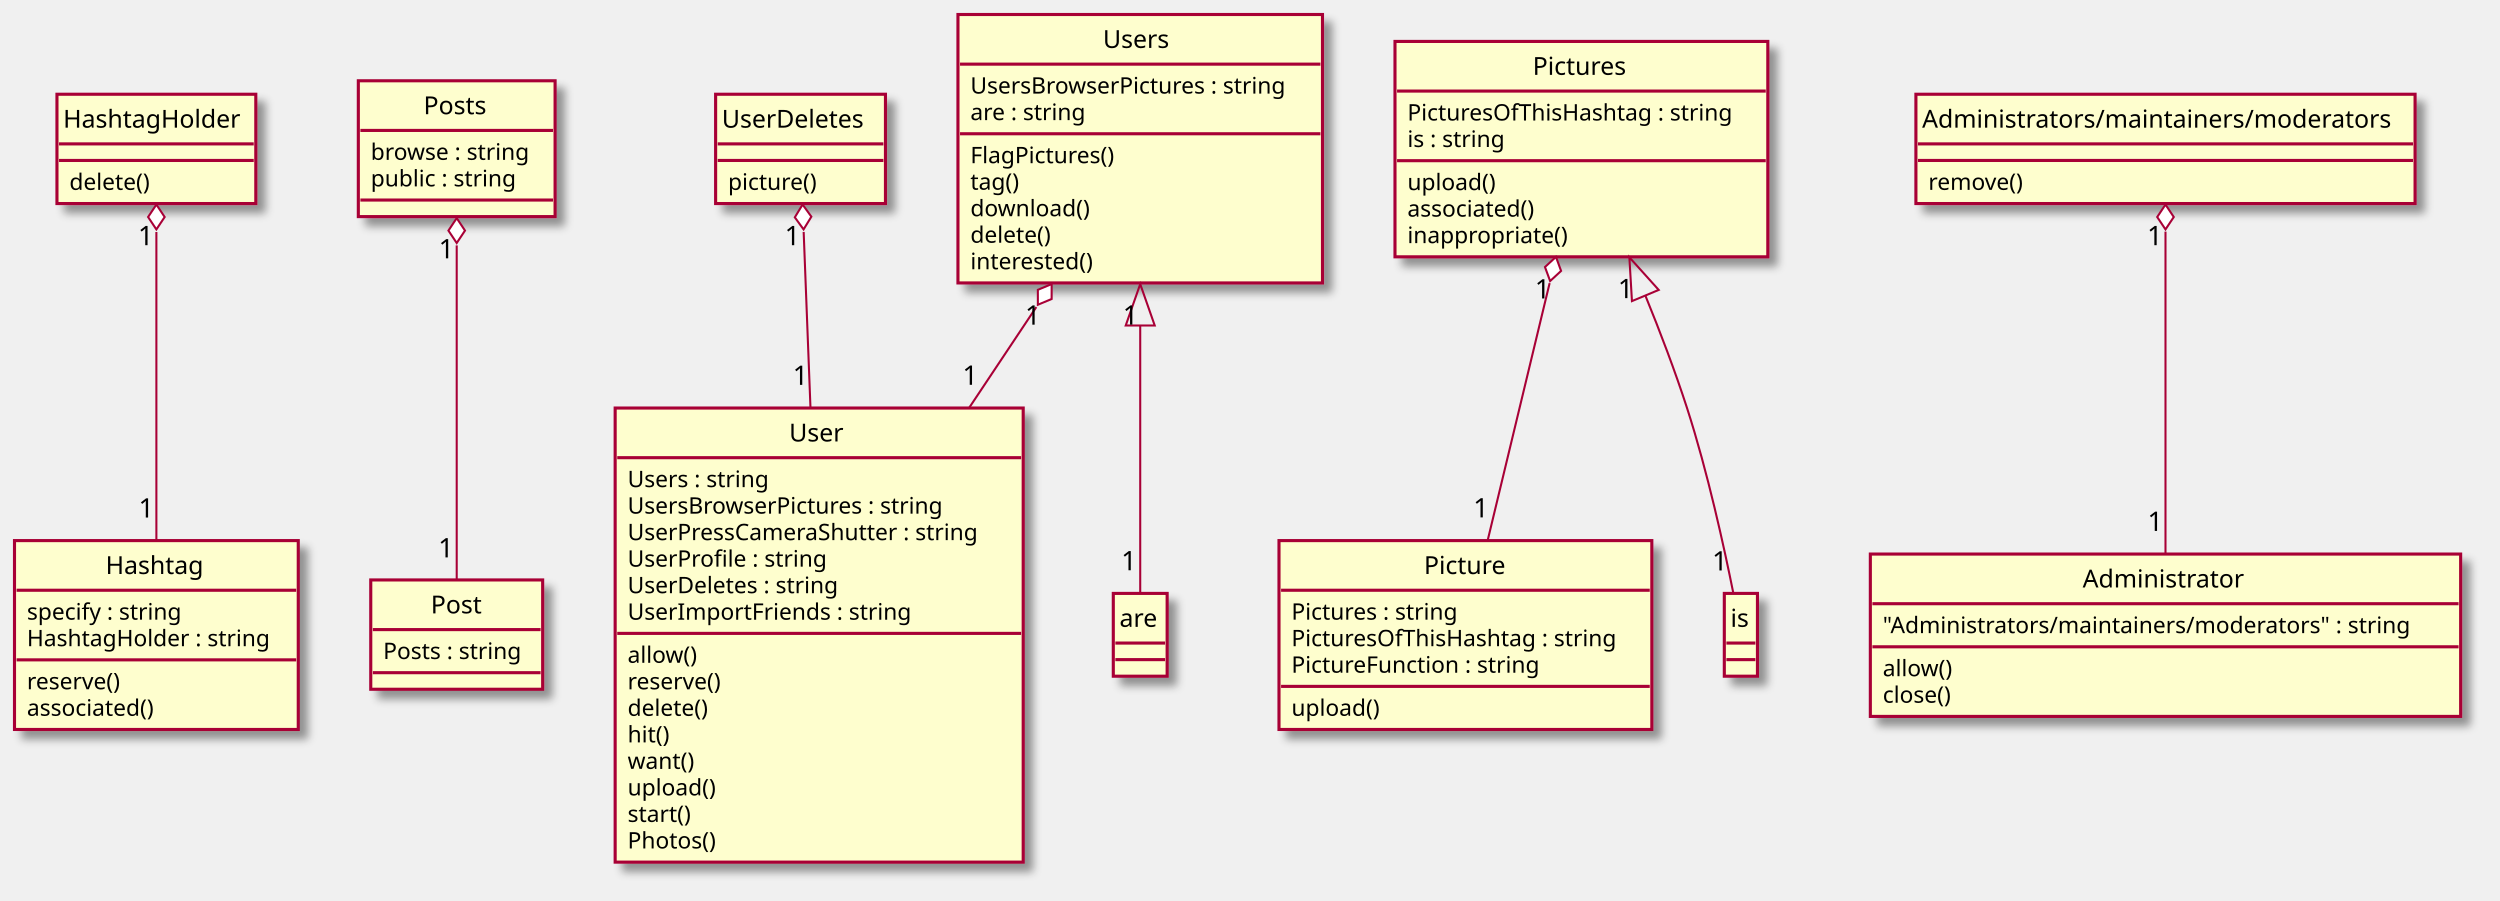
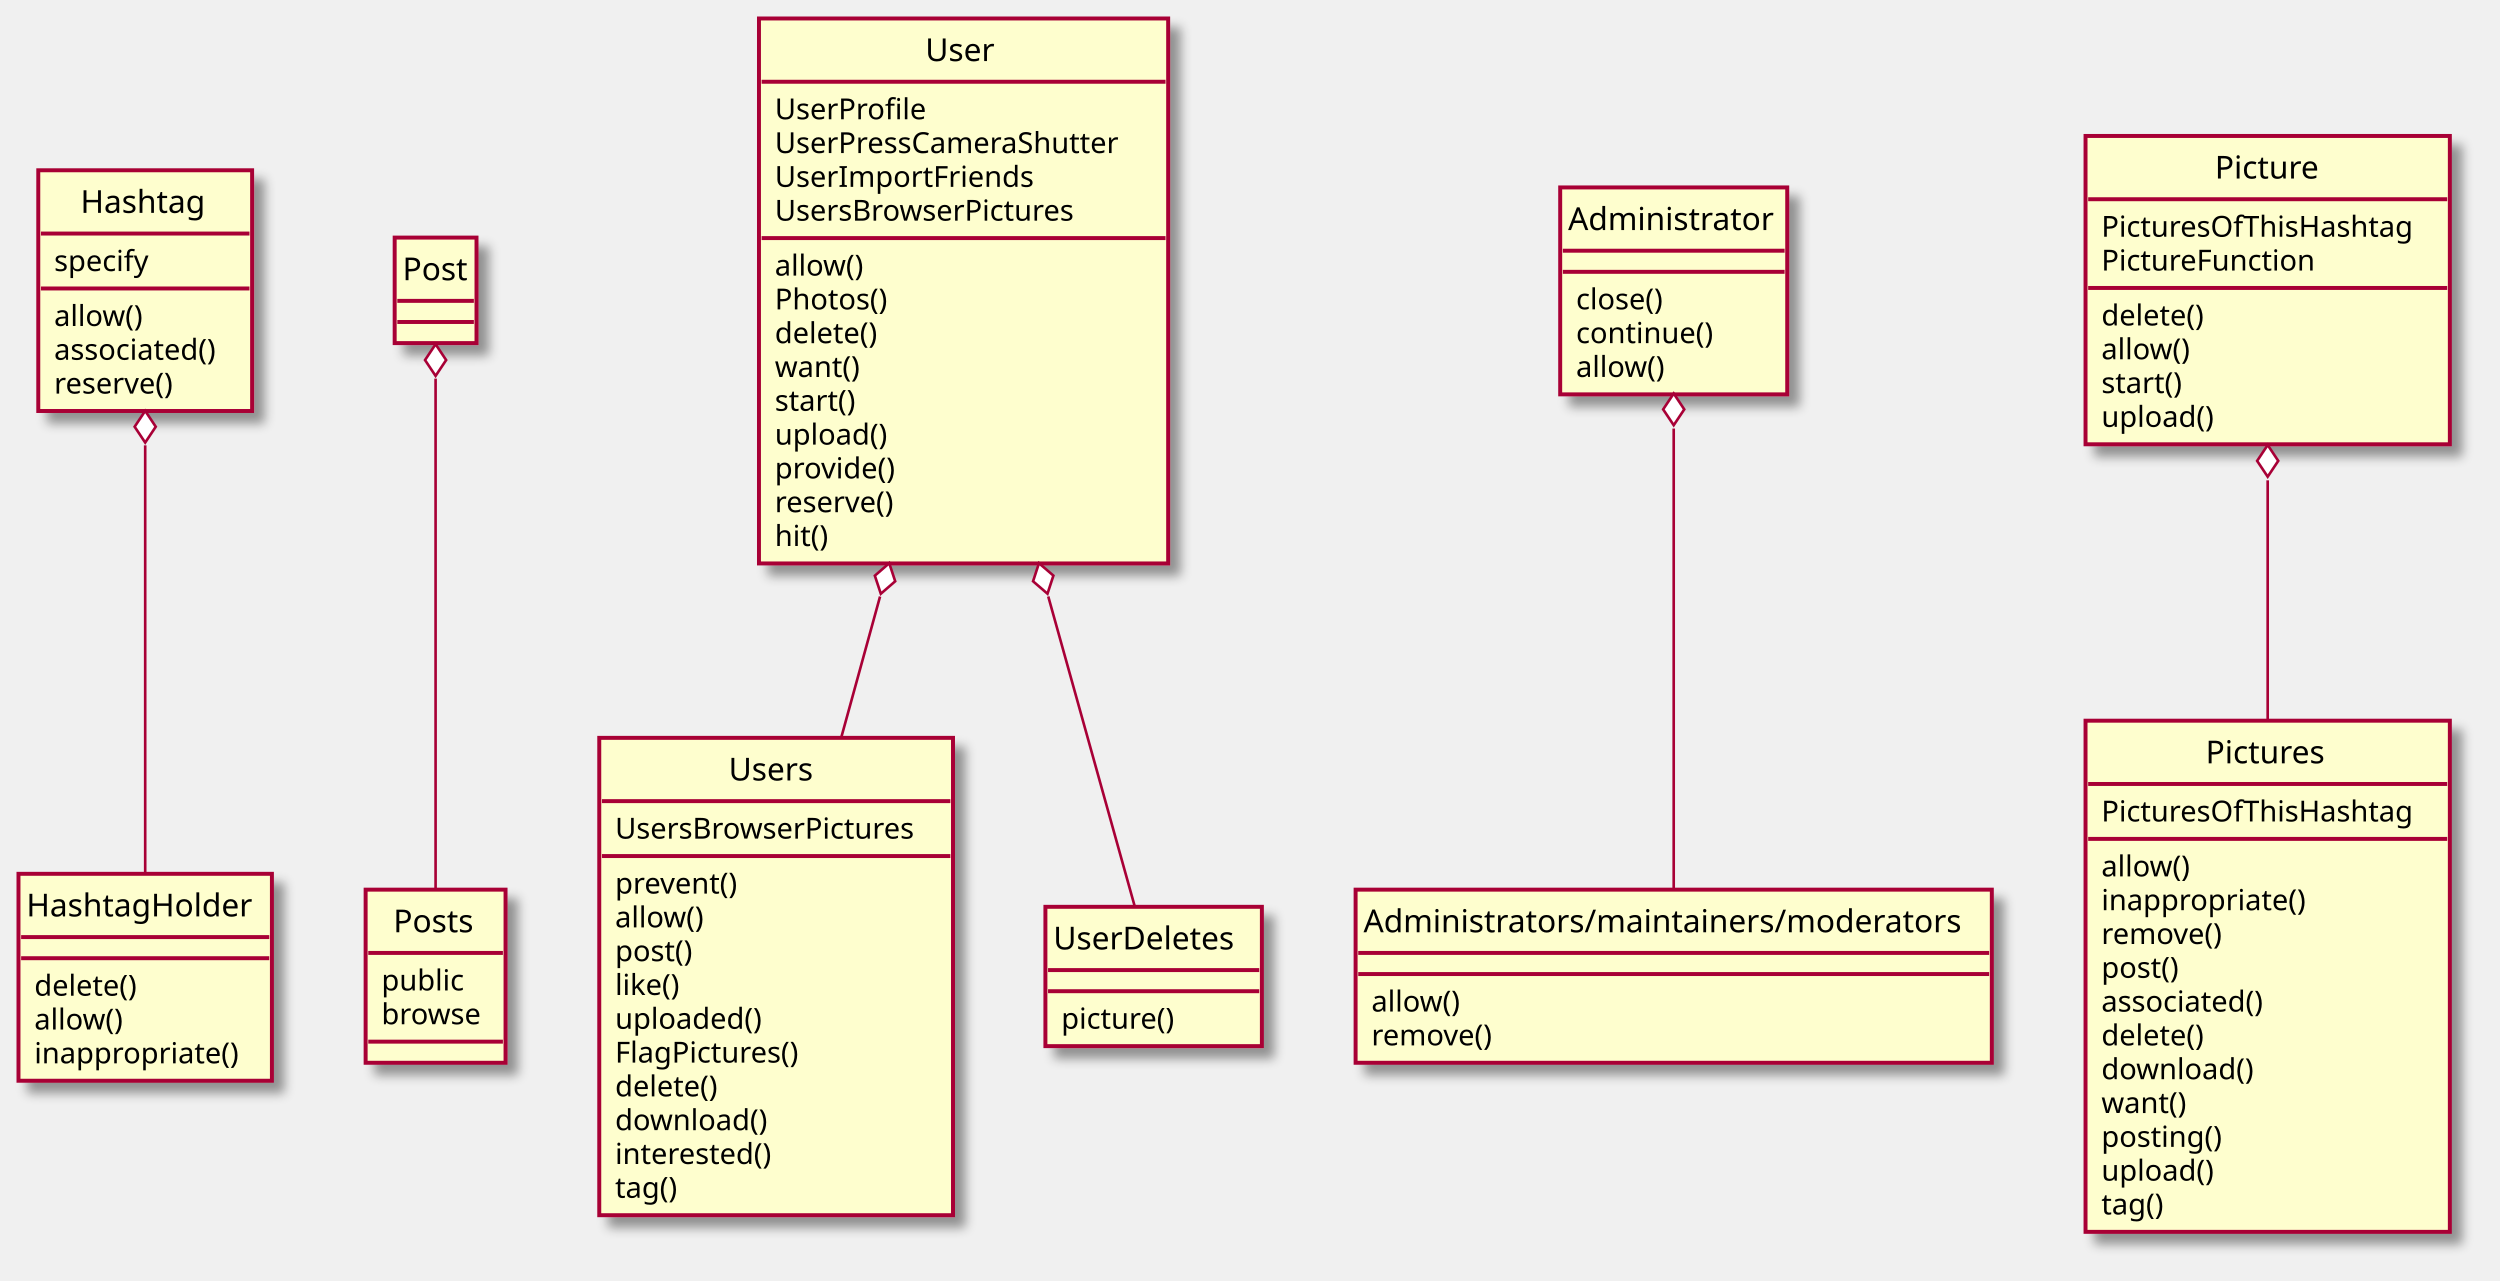
- <svg xmlns="http://www.w3.org/2000/svg" contentScriptType="application/ecmascript" contentStyleType="text/css" height="435px" preserveAspectRatio="none" style="width:1207px;height:435px;" version="1.1" viewBox="0 0 1207 435" width="1207px" zoomAndPan="magnify">
+ <svg xmlns="http://www.w3.org/2000/svg" contentScriptType="application/ecmascript" contentStyleType="text/css" height="485px" preserveAspectRatio="none" style="width:947px;height:485px;" version="1.1" viewBox="0 0 947 485" width="947px" zoomAndPan="magnify">
  <defs>
-     <filter height="300%" id="f3lk5lvii8yen" width="300%" x="-1" y="-1">
+     <filter height="300%" id="f10ofxx2id8lso" width="300%" x="-1" y="-1">
      <feGaussianBlur result="blurOut" stdDeviation="2.0" />
      <feColorMatrix in="blurOut" result="blurOut2" type="matrix" values="0 0 0 0 0 0 0 0 0 0 0 0 0 0 0 0 0 0 .4 0" />
      <feOffset dx="4.0" dy="4.0" in="blurOut2" result="blurOut3" />
      <feBlend in="SourceGraphic" in2="blurOut3" mode="normal" />
    </filter>
  </defs>
  <g>
-     <rect codeLine="2" fill="#FEFECE" filter="url(#f3lk5lvii8yen)" height="91.188" id="Hashtag" style="stroke: #A80036; stroke-width: 1.5;" width="137" x="7" y="261" />
-     <text fill="#000000" font-family="sans-serif" font-size="12" lengthAdjust="spacingAndGlyphs" textLength="49" x="51" y="277.139">Hashtag</text>
-     <line style="stroke: #A80036; stroke-width: 1.5;" x1="8" x2="143" y1="284.969" y2="284.969" />
-     <text fill="#000000" font-family="sans-serif" font-size="11" lengthAdjust="spacingAndGlyphs" textLength="83" x="13" y="299.179">specify : string</text>
-     <text fill="#000000" font-family="sans-serif" font-size="11" lengthAdjust="spacingAndGlyphs" textLength="125" x="13" y="311.984">HashtagHolder : string</text>
-     <line style="stroke: #A80036; stroke-width: 1.5;" x1="8" x2="143" y1="318.578" y2="318.578" />
-     <text fill="#000000" font-family="sans-serif" font-size="11" lengthAdjust="spacingAndGlyphs" textLength="53" x="13" y="332.789">reserve()</text>
-     <text fill="#000000" font-family="sans-serif" font-size="11" lengthAdjust="spacingAndGlyphs" textLength="69" x="13" y="345.593">associated()</text>
-     <rect codeLine="8" fill="#FEFECE" filter="url(#f3lk5lvii8yen)" height="65.578" id="Posts" style="stroke: #A80036; stroke-width: 1.5;" width="95" x="173" y="39" />
-     <text fill="#000000" font-family="sans-serif" font-size="12" lengthAdjust="spacingAndGlyphs" textLength="32" x="204.5" y="55.139">Posts</text>
-     <line style="stroke: #A80036; stroke-width: 1.5;" x1="174" x2="267" y1="62.969" y2="62.969" />
-     <text fill="#000000" font-family="sans-serif" font-size="11" lengthAdjust="spacingAndGlyphs" textLength="83" x="179" y="77.179">browse : string</text>
-     <text fill="#000000" font-family="sans-serif" font-size="11" lengthAdjust="spacingAndGlyphs" textLength="75" x="179" y="89.984">public : string</text>
-     <line style="stroke: #A80036; stroke-width: 1.5;" x1="174" x2="267" y1="96.578" y2="96.578" />
-     <rect codeLine="12" fill="#FEFECE" filter="url(#f3lk5lvii8yen)" height="129.602" id="Users" style="stroke: #A80036; stroke-width: 1.5;" width="176" x="462.5" y="7" />
-     <text fill="#000000" font-family="sans-serif" font-size="12" lengthAdjust="spacingAndGlyphs" textLength="36" x="532.5" y="23.139">Users</text>
-     <line style="stroke: #A80036; stroke-width: 1.5;" x1="463.5" x2="637.5" y1="30.969" y2="30.969" />
-     <text fill="#000000" font-family="sans-serif" font-size="11" lengthAdjust="spacingAndGlyphs" textLength="164" x="468.5" y="45.179">UsersBrowserPictures : string</text>
-     <text fill="#000000" font-family="sans-serif" font-size="11" lengthAdjust="spacingAndGlyphs" textLength="61" x="468.5" y="57.984">are : string</text>
-     <line style="stroke: #A80036; stroke-width: 1.5;" x1="463.5" x2="637.5" y1="64.578" y2="64.578" />
-     <text fill="#000000" font-family="sans-serif" font-size="11" lengthAdjust="spacingAndGlyphs" textLength="75" x="468.5" y="78.789">FlagPictures()</text>
-     <text fill="#000000" font-family="sans-serif" font-size="11" lengthAdjust="spacingAndGlyphs" textLength="26" x="468.5" y="91.593">tag()</text>
-     <text fill="#000000" font-family="sans-serif" font-size="11" lengthAdjust="spacingAndGlyphs" textLength="62" x="468.5" y="104.398">download()</text>
-     <text fill="#000000" font-family="sans-serif" font-size="11" lengthAdjust="spacingAndGlyphs" textLength="46" x="468.5" y="117.203">delete()</text>
-     <text fill="#000000" font-family="sans-serif" font-size="11" lengthAdjust="spacingAndGlyphs" textLength="67" x="468.5" y="130.007">interested()</text>
-     <rect codeLine="21" fill="#FEFECE" filter="url(#f3lk5lvii8yen)" height="52.773" id="Post" style="stroke: #A80036; stroke-width: 1.5;" width="83" x="179" y="280" />
-     <text fill="#000000" font-family="sans-serif" font-size="12" lengthAdjust="spacingAndGlyphs" textLength="25" x="208" y="296.139">Post</text>
-     <line style="stroke: #A80036; stroke-width: 1.5;" x1="180" x2="261" y1="303.969" y2="303.969" />
-     <text fill="#000000" font-family="sans-serif" font-size="11" lengthAdjust="spacingAndGlyphs" textLength="71" x="185" y="318.179">Posts : string</text>
-     <line style="stroke: #A80036; stroke-width: 1.5;" x1="180" x2="261" y1="324.773" y2="324.773" />
-     <rect codeLine="24" fill="#FEFECE" filter="url(#f3lk5lvii8yen)" height="91.188" id="Picture" style="stroke: #A80036; stroke-width: 1.5;" width="180" x="617.5" y="261" />
-     <text fill="#000000" font-family="sans-serif" font-size="12" lengthAdjust="spacingAndGlyphs" textLength="40" x="687.5" y="277.139">Picture</text>
-     <line style="stroke: #A80036; stroke-width: 1.5;" x1="618.5" x2="796.5" y1="284.969" y2="284.969" />
-     <text fill="#000000" font-family="sans-serif" font-size="11" lengthAdjust="spacingAndGlyphs" textLength="86" x="623.5" y="299.179">Pictures : string</text>
-     <text fill="#000000" font-family="sans-serif" font-size="11" lengthAdjust="spacingAndGlyphs" textLength="168" x="623.5" y="311.984">PicturesOfThisHashtag : string</text>
-     <text fill="#000000" font-family="sans-serif" font-size="11" lengthAdjust="spacingAndGlyphs" textLength="127" x="623.5" y="324.789">PictureFunction : string</text>
-     <line style="stroke: #A80036; stroke-width: 1.5;" x1="618.5" x2="796.5" y1="331.383" y2="331.383" />
-     <text fill="#000000" font-family="sans-serif" font-size="11" lengthAdjust="spacingAndGlyphs" textLength="46" x="623.5" y="345.593">upload()</text>
-     <rect codeLine="30" fill="#FEFECE" filter="url(#f3lk5lvii8yen)" height="103.992" id="Pictures" style="stroke: #A80036; stroke-width: 1.5;" width="180" x="673.5" y="20" />
-     <text fill="#000000" font-family="sans-serif" font-size="12" lengthAdjust="spacingAndGlyphs" textLength="47" x="740" y="36.139">Pictures</text>
-     <line style="stroke: #A80036; stroke-width: 1.5;" x1="674.5" x2="852.5" y1="43.969" y2="43.969" />
-     <text fill="#000000" font-family="sans-serif" font-size="11" lengthAdjust="spacingAndGlyphs" textLength="168" x="679.5" y="58.179">PicturesOfThisHashtag : string</text>
-     <text fill="#000000" font-family="sans-serif" font-size="11" lengthAdjust="spacingAndGlyphs" textLength="51" x="679.5" y="70.984">is : string</text>
-     <line style="stroke: #A80036; stroke-width: 1.5;" x1="674.5" x2="852.5" y1="77.578" y2="77.578" />
-     <text fill="#000000" font-family="sans-serif" font-size="11" lengthAdjust="spacingAndGlyphs" textLength="46" x="679.5" y="91.789">upload()</text>
-     <text fill="#000000" font-family="sans-serif" font-size="11" lengthAdjust="spacingAndGlyphs" textLength="69" x="679.5" y="104.593">associated()</text>
-     <text fill="#000000" font-family="sans-serif" font-size="11" lengthAdjust="spacingAndGlyphs" textLength="83" x="679.5" y="117.398">inappropriate()</text>
-     <rect codeLine="37" fill="#FEFECE" filter="url(#f3lk5lvii8yen)" height="219.234" id="User" style="stroke: #A80036; stroke-width: 1.5;" width="197" x="297" y="197" />
-     <text fill="#000000" font-family="sans-serif" font-size="12" lengthAdjust="spacingAndGlyphs" textLength="29" x="381" y="213.139">User</text>
-     <line style="stroke: #A80036; stroke-width: 1.5;" x1="298" x2="493" y1="220.969" y2="220.969" />
-     <text fill="#000000" font-family="sans-serif" font-size="11" lengthAdjust="spacingAndGlyphs" textLength="74" x="303" y="235.179">Users : string</text>
-     <text fill="#000000" font-family="sans-serif" font-size="11" lengthAdjust="spacingAndGlyphs" textLength="164" x="303" y="247.984">UsersBrowserPictures : string</text>
-     <text fill="#000000" font-family="sans-serif" font-size="11" lengthAdjust="spacingAndGlyphs" textLength="185" x="303" y="260.789">UserPressCameraShutter : string</text>
-     <text fill="#000000" font-family="sans-serif" font-size="11" lengthAdjust="spacingAndGlyphs" textLength="103" x="303" y="273.593">UserProfile : string</text>
-     <text fill="#000000" font-family="sans-serif" font-size="11" lengthAdjust="spacingAndGlyphs" textLength="114" x="303" y="286.398">UserDeletes : string</text>
-     <text fill="#000000" font-family="sans-serif" font-size="11" lengthAdjust="spacingAndGlyphs" textLength="145" x="303" y="299.203">UserImportFriends : string</text>
-     <line style="stroke: #A80036; stroke-width: 1.5;" x1="298" x2="493" y1="305.797" y2="305.797" />
-     <text fill="#000000" font-family="sans-serif" font-size="11" lengthAdjust="spacingAndGlyphs" textLength="37" x="303" y="320.007">allow()</text>
-     <text fill="#000000" font-family="sans-serif" font-size="11" lengthAdjust="spacingAndGlyphs" textLength="53" x="303" y="332.812">reserve()</text>
-     <text fill="#000000" font-family="sans-serif" font-size="11" lengthAdjust="spacingAndGlyphs" textLength="46" x="303" y="345.617">delete()</text>
-     <text fill="#000000" font-family="sans-serif" font-size="11" lengthAdjust="spacingAndGlyphs" textLength="22" x="303" y="358.421">hit()</text>
-     <text fill="#000000" font-family="sans-serif" font-size="11" lengthAdjust="spacingAndGlyphs" textLength="35" x="303" y="371.226">want()</text>
-     <text fill="#000000" font-family="sans-serif" font-size="11" lengthAdjust="spacingAndGlyphs" textLength="46" x="303" y="384.031">upload()</text>
-     <text fill="#000000" font-family="sans-serif" font-size="11" lengthAdjust="spacingAndGlyphs" textLength="33" x="303" y="396.835">start()</text>
-     <text fill="#000000" font-family="sans-serif" font-size="11" lengthAdjust="spacingAndGlyphs" textLength="45" x="303" y="409.64">Photos()</text>
-     <rect codeLine="53" fill="#FEFECE" filter="url(#f3lk5lvii8yen)" height="78.383" id="Administrator" style="stroke: #A80036; stroke-width: 1.5;" width="285" x="903" y="267.5" />
-     <text fill="#000000" font-family="sans-serif" font-size="12" lengthAdjust="spacingAndGlyphs" textLength="80" x="1005.5" y="283.639">Administrator</text>
-     <line style="stroke: #A80036; stroke-width: 1.5;" x1="904" x2="1187" y1="291.469" y2="291.469" />
-     <text fill="#000000" font-family="sans-serif" font-size="11" lengthAdjust="spacingAndGlyphs" textLength="273" x="909" y="305.679">"Administrators/maintainers/moderators" : string</text>
-     <line style="stroke: #A80036; stroke-width: 1.5;" x1="904" x2="1187" y1="312.273" y2="312.273" />
-     <text fill="#000000" font-family="sans-serif" font-size="11" lengthAdjust="spacingAndGlyphs" textLength="37" x="909" y="326.484">allow()</text>
-     <text fill="#000000" font-family="sans-serif" font-size="11" lengthAdjust="spacingAndGlyphs" textLength="38" x="909" y="339.289">close()</text>
-     <rect codeLine="58" fill="#FEFECE" filter="url(#f3lk5lvii8yen)" height="52.773" id="HashtagHolder" style="stroke: #A80036; stroke-width: 1.5;" width="96" x="27.5" y="45.5" />
-     <text fill="#000000" font-family="sans-serif" font-size="12" lengthAdjust="spacingAndGlyphs" textLength="90" x="30.5" y="61.639">HashtagHolder</text>
-     <line style="stroke: #A80036; stroke-width: 1.5;" x1="28.5" x2="122.5" y1="69.469" y2="69.469" />
-     <line style="stroke: #A80036; stroke-width: 1.5;" x1="28.5" x2="122.5" y1="77.469" y2="77.469" />
-     <text fill="#000000" font-family="sans-serif" font-size="11" lengthAdjust="spacingAndGlyphs" textLength="46" x="33.5" y="91.679">delete()</text>
-     <rect codeLine="61" fill="#FEFECE" filter="url(#f3lk5lvii8yen)" height="52.773" id="Administrators/maintainers/moderators" style="stroke: #A80036; stroke-width: 1.5;" width="241" x="925" y="45.5" />
-     <text fill="#000000" font-family="sans-serif" font-size="12" lengthAdjust="spacingAndGlyphs" textLength="235" x="928" y="61.639">Administrators/maintainers/moderators</text>
-     <line style="stroke: #A80036; stroke-width: 1.5;" x1="926" x2="1165" y1="69.469" y2="69.469" />
-     <line style="stroke: #A80036; stroke-width: 1.5;" x1="926" x2="1165" y1="77.469" y2="77.469" />
-     <text fill="#000000" font-family="sans-serif" font-size="11" lengthAdjust="spacingAndGlyphs" textLength="53" x="931" y="91.679">remove()</text>
-     <rect codeLine="64" fill="#FEFECE" filter="url(#f3lk5lvii8yen)" height="52.773" id="UserDeletes" style="stroke: #A80036; stroke-width: 1.5;" width="82" x="345.5" y="45.5" />
-     <text fill="#000000" font-family="sans-serif" font-size="12" lengthAdjust="spacingAndGlyphs" textLength="76" x="348.5" y="61.639">UserDeletes</text>
-     <line style="stroke: #A80036; stroke-width: 1.5;" x1="346.5" x2="426.5" y1="69.469" y2="69.469" />
-     <line style="stroke: #A80036; stroke-width: 1.5;" x1="346.5" x2="426.5" y1="77.469" y2="77.469" />
-     <text fill="#000000" font-family="sans-serif" font-size="11" lengthAdjust="spacingAndGlyphs" textLength="47" x="351.5" y="91.679">picture()</text>
-     <rect fill="#FEFECE" filter="url(#f3lk5lvii8yen)" height="39.969" id="is" style="stroke: #A80036; stroke-width: 1.5;" width="16" x="832.5" y="286.5" />
-     <text fill="#000000" font-family="sans-serif" font-size="12" lengthAdjust="spacingAndGlyphs" textLength="10" x="835.5" y="302.639">is</text>
-     <line style="stroke: #A80036; stroke-width: 1.5;" x1="833.5" x2="847.5" y1="310.469" y2="310.469" />
-     <line style="stroke: #A80036; stroke-width: 1.5;" x1="833.5" x2="847.5" y1="318.469" y2="318.469" />
-     <rect fill="#FEFECE" filter="url(#f3lk5lvii8yen)" height="39.969" id="are" style="stroke: #A80036; stroke-width: 1.5;" width="26" x="537.5" y="286.5" />
-     <text fill="#000000" font-family="sans-serif" font-size="12" lengthAdjust="spacingAndGlyphs" textLength="20" x="540.5" y="302.639">are</text>
-     <line style="stroke: #A80036; stroke-width: 1.5;" x1="538.5" x2="562.5" y1="310.469" y2="310.469" />
-     <line style="stroke: #A80036; stroke-width: 1.5;" x1="538.5" x2="562.5" y1="318.469" y2="318.469" />
-     <path codeLine="67" d="M220.5,118.473 C220.5,166.658 220.5,241.036 220.5,279.884 " fill="none" id="Posts&lt;-Post" style="stroke: #A80036; stroke-width: 1.0;" />
-     <polygon fill="#FFFFFF" points="220.5,105.328,216.5,111.328,220.5,117.328,224.5,111.328,220.5,105.328" style="stroke: #A80036; stroke-width: 1.0;" />
-     <text fill="#000000" font-family="sans-serif" font-size="13" lengthAdjust="spacingAndGlyphs" textLength="8" x="211.787" y="124.717">1</text>
-     <text fill="#000000" font-family="sans-serif" font-size="13" lengthAdjust="spacingAndGlyphs" textLength="8" x="211.575" y="269.103">1</text>
-     <path codeLine="68" d="M748.16,136.687 C738.674,176.073 726.731,225.656 718.249,260.872 " fill="none" id="Pictures&lt;-Picture" style="stroke: #A80036; stroke-width: 1.0;" />
-     <polygon fill="#FFFFFF" points="751.211,124.023,745.917,128.919,748.401,135.689,753.695,130.793,751.211,124.023" style="stroke: #A80036; stroke-width: 1.0;" />
-     <text fill="#000000" font-family="sans-serif" font-size="13" lengthAdjust="spacingAndGlyphs" textLength="8" x="741.022" y="144.098">1</text>
-     <text fill="#000000" font-family="sans-serif" font-size="13" lengthAdjust="spacingAndGlyphs" textLength="8" x="711.282" y="249.799">1</text>
-     <path codeLine="69" d="M500.332,148.252 C489.966,163.801 478.852,180.472 467.875,196.937 " fill="none" id="Users&lt;-User" style="stroke: #A80036; stroke-width: 1.0;" />
-     <polygon fill="#FFFFFF" points="507.735,137.147,501.079,139.921,501.079,147.132,507.735,144.358,507.735,137.147" style="stroke: #A80036; stroke-width: 1.0;" />
-     <text fill="#000000" font-family="sans-serif" font-size="13" lengthAdjust="spacingAndGlyphs" textLength="8" x="494.912" y="156.733">1</text>
-     <text fill="#000000" font-family="sans-serif" font-size="13" lengthAdjust="spacingAndGlyphs" textLength="8" x="464.683" y="185.769">1</text>
-     <path codeLine="70" d="M794.455,142.886 C801.58,160.362 808.746,179.203 814.5,197 C824.451,227.779 832.484,264.574 836.866,286.437 " fill="none" id="Pictures&lt;-is" style="stroke: #A80036; stroke-width: 1.0;" />
-     <polygon fill="none" points="787.907,145.371,786.657,124.219,800.825,139.975,787.907,145.371" style="stroke: #A80036; stroke-width: 1.0;" />
-     <text fill="#000000" font-family="sans-serif" font-size="13" lengthAdjust="spacingAndGlyphs" textLength="8" x="781.111" y="143.946">1</text>
-     <text fill="#000000" font-family="sans-serif" font-size="13" lengthAdjust="spacingAndGlyphs" textLength="8" x="826.624" y="275.431">1</text>
-     <path codeLine="71" d="M388.009,111.97 C388.917,135.43 390.122,166.564 391.3,196.989 " fill="none" id="UserDeletes&lt;-User" style="stroke: #A80036; stroke-width: 1.0;" />
-     <polygon fill="#FFFFFF" points="387.498,98.77,383.733,104.92,387.962,110.761,391.727,104.611,387.498,98.77" style="stroke: #A80036; stroke-width: 1.0;" />
-     <text fill="#000000" font-family="sans-serif" font-size="13" lengthAdjust="spacingAndGlyphs" textLength="8" x="378.841" y="118.373">1</text>
-     <text fill="#000000" font-family="sans-serif" font-size="13" lengthAdjust="spacingAndGlyphs" textLength="8" x="382.723" y="185.825">1</text>
-     <path codeLine="72" d="M550.5,157.296 C550.5,204.031 550.5,258.238 550.5,286.358 " fill="none" id="Users&lt;-are" style="stroke: #A80036; stroke-width: 1.0;" />
-     <polygon fill="none" points="543.5,157.147,550.5,137.147,557.5,157.147,543.5,157.147" style="stroke: #A80036; stroke-width: 1.0;" />
-     <text fill="#000000" font-family="sans-serif" font-size="13" lengthAdjust="spacingAndGlyphs" textLength="8" x="542.087" y="156.733">1</text>
-     <text fill="#000000" font-family="sans-serif" font-size="13" lengthAdjust="spacingAndGlyphs" textLength="8" x="541.325" y="275.329">1</text>
-     <path codeLine="73" d="M1045.5,111.807 C1045.5,154.999 1045.5,224.353 1045.5,267.299 " fill="none" id="Administrators/maintainers/moderators&lt;-Administrator" style="stroke: #A80036; stroke-width: 1.0;" />
-     <polygon fill="#FFFFFF" points="1045.5,98.77,1041.5,104.77,1045.5,110.77,1049.5,104.77,1045.5,98.77" style="stroke: #A80036; stroke-width: 1.0;" />
-     <text fill="#000000" font-family="sans-serif" font-size="13" lengthAdjust="spacingAndGlyphs" textLength="8" x="1036.625" y="118.373">1</text>
-     <text fill="#000000" font-family="sans-serif" font-size="13" lengthAdjust="spacingAndGlyphs" textLength="8" x="1036.812" y="256.318">1</text>
-     <path codeLine="74" d="M75.5,112.004 C75.5,153.131 75.5,217.819 75.5,260.932 " fill="none" id="HashtagHolder&lt;-Hashtag" style="stroke: #A80036; stroke-width: 1.0;" />
-     <polygon fill="#FFFFFF" points="75.5,98.77,71.5,104.77,75.5,110.77,79.5,104.77,75.5,98.77" style="stroke: #A80036; stroke-width: 1.0;" />
-     <text fill="#000000" font-family="sans-serif" font-size="13" lengthAdjust="spacingAndGlyphs" textLength="8" x="66.625" y="118.373">1</text>
-     <text fill="#000000" font-family="sans-serif" font-size="13" lengthAdjust="spacingAndGlyphs" textLength="8" x="66.888" y="249.869">1</text>
+     <rect codeLine="2" fill="#FEFECE" filter="url(#f10ofxx2id8lso)" height="91.188" id="Hashtag" style="stroke: #A80036; stroke-width: 1.5;" width="81" x="14.5" y="64.5" />
+     <text fill="#000000" font-family="sans-serif" font-size="12" lengthAdjust="spacingAndGlyphs" textLength="49" x="30.5" y="80.639">Hashtag</text>
+     <line style="stroke: #A80036; stroke-width: 1.5;" x1="15.5" x2="94.5" y1="88.469" y2="88.469" />
+     <text fill="#000000" font-family="sans-serif" font-size="11" lengthAdjust="spacingAndGlyphs" textLength="41" x="20.5" y="102.679">specify</text>
+     <line style="stroke: #A80036; stroke-width: 1.5;" x1="15.5" x2="94.5" y1="109.273" y2="109.273" />
+     <text fill="#000000" font-family="sans-serif" font-size="11" lengthAdjust="spacingAndGlyphs" textLength="37" x="20.5" y="123.484">allow()</text>
+     <text fill="#000000" font-family="sans-serif" font-size="11" lengthAdjust="spacingAndGlyphs" textLength="69" x="20.5" y="136.289">associated()</text>
+     <text fill="#000000" font-family="sans-serif" font-size="11" lengthAdjust="spacingAndGlyphs" textLength="53" x="20.5" y="149.093">reserve()</text>
+     <rect codeLine="8" fill="#FEFECE" filter="url(#f10ofxx2id8lso)" height="65.578" id="Posts" style="stroke: #A80036; stroke-width: 1.5;" width="53" x="138.5" y="337" />
+     <text fill="#000000" font-family="sans-serif" font-size="12" lengthAdjust="spacingAndGlyphs" textLength="32" x="149" y="353.139">Posts</text>
+     <line style="stroke: #A80036; stroke-width: 1.5;" x1="139.5" x2="190.5" y1="360.969" y2="360.969" />
+     <text fill="#000000" font-family="sans-serif" font-size="11" lengthAdjust="spacingAndGlyphs" textLength="33" x="144.5" y="375.179">public</text>
+     <text fill="#000000" font-family="sans-serif" font-size="11" lengthAdjust="spacingAndGlyphs" textLength="41" x="144.5" y="387.984">browse</text>
+     <line style="stroke: #A80036; stroke-width: 1.5;" x1="139.5" x2="190.5" y1="394.578" y2="394.578" />
+     <rect codeLine="12" fill="#FEFECE" filter="url(#f10ofxx2id8lso)" height="180.82" id="Users" style="stroke: #A80036; stroke-width: 1.5;" width="134" x="227" y="279.5" />
+     <text fill="#000000" font-family="sans-serif" font-size="12" lengthAdjust="spacingAndGlyphs" textLength="36" x="276" y="295.639">Users</text>
+     <line style="stroke: #A80036; stroke-width: 1.5;" x1="228" x2="360" y1="303.469" y2="303.469" />
+     <text fill="#000000" font-family="sans-serif" font-size="11" lengthAdjust="spacingAndGlyphs" textLength="122" x="233" y="317.679">UsersBrowserPictures</text>
+     <line style="stroke: #A80036; stroke-width: 1.5;" x1="228" x2="360" y1="324.273" y2="324.273" />
+     <text fill="#000000" font-family="sans-serif" font-size="11" lengthAdjust="spacingAndGlyphs" textLength="53" x="233" y="338.484">prevent()</text>
+     <text fill="#000000" font-family="sans-serif" font-size="11" lengthAdjust="spacingAndGlyphs" textLength="37" x="233" y="351.289">allow()</text>
+     <text fill="#000000" font-family="sans-serif" font-size="11" lengthAdjust="spacingAndGlyphs" textLength="32" x="233" y="364.093">post()</text>
+     <text fill="#000000" font-family="sans-serif" font-size="11" lengthAdjust="spacingAndGlyphs" textLength="28" x="233" y="376.898">like()</text>
+     <text fill="#000000" font-family="sans-serif" font-size="11" lengthAdjust="spacingAndGlyphs" textLength="61" x="233" y="389.703">uploaded()</text>
+     <text fill="#000000" font-family="sans-serif" font-size="11" lengthAdjust="spacingAndGlyphs" textLength="75" x="233" y="402.507">FlagPictures()</text>
+     <text fill="#000000" font-family="sans-serif" font-size="11" lengthAdjust="spacingAndGlyphs" textLength="46" x="233" y="415.312">delete()</text>
+     <text fill="#000000" font-family="sans-serif" font-size="11" lengthAdjust="spacingAndGlyphs" textLength="62" x="233" y="428.117">download()</text>
+     <text fill="#000000" font-family="sans-serif" font-size="11" lengthAdjust="spacingAndGlyphs" textLength="67" x="233" y="440.921">interested()</text>
+     <text fill="#000000" font-family="sans-serif" font-size="11" lengthAdjust="spacingAndGlyphs" textLength="26" x="233" y="453.726">tag()</text>
+     <rect codeLine="25" fill="#FEFECE" filter="url(#f10ofxx2id8lso)" height="78.383" id="Administrator" style="stroke: #A80036; stroke-width: 1.5;" width="86" x="591" y="71" />
+     <text fill="#000000" font-family="sans-serif" font-size="12" lengthAdjust="spacingAndGlyphs" textLength="80" x="594" y="87.139">Administrator</text>
+     <line style="stroke: #A80036; stroke-width: 1.5;" x1="592" x2="676" y1="94.969" y2="94.969" />
+     <line style="stroke: #A80036; stroke-width: 1.5;" x1="592" x2="676" y1="102.969" y2="102.969" />
+     <text fill="#000000" font-family="sans-serif" font-size="11" lengthAdjust="spacingAndGlyphs" textLength="38" x="597" y="117.179">close()</text>
+     <text fill="#000000" font-family="sans-serif" font-size="11" lengthAdjust="spacingAndGlyphs" textLength="57" x="597" y="129.984">continue()</text>
+     <text fill="#000000" font-family="sans-serif" font-size="11" lengthAdjust="spacingAndGlyphs" textLength="37" x="597" y="142.789">allow()</text>
+     <rect codeLine="30" fill="#FEFECE" filter="url(#f10ofxx2id8lso)" height="39.969" id="Post" style="stroke: #A80036; stroke-width: 1.5;" width="31" x="149.5" y="90" />
+     <text fill="#000000" font-family="sans-serif" font-size="12" lengthAdjust="spacingAndGlyphs" textLength="25" x="152.5" y="106.139">Post</text>
+     <line style="stroke: #A80036; stroke-width: 1.5;" x1="150.5" x2="179.5" y1="113.969" y2="113.969" />
+     <line style="stroke: #A80036; stroke-width: 1.5;" x1="150.5" x2="179.5" y1="121.969" y2="121.969" />
+     <rect codeLine="32" fill="#FEFECE" filter="url(#f10ofxx2id8lso)" height="116.797" id="Picture" style="stroke: #A80036; stroke-width: 1.5;" width="138" x="790" y="51.5" />
+     <text fill="#000000" font-family="sans-serif" font-size="12" lengthAdjust="spacingAndGlyphs" textLength="40" x="839" y="67.639">Picture</text>
+     <line style="stroke: #A80036; stroke-width: 1.5;" x1="791" x2="927" y1="75.469" y2="75.469" />
+     <text fill="#000000" font-family="sans-serif" font-size="11" lengthAdjust="spacingAndGlyphs" textLength="126" x="796" y="89.679">PicturesOfThisHashtag</text>
+     <text fill="#000000" font-family="sans-serif" font-size="11" lengthAdjust="spacingAndGlyphs" textLength="85" x="796" y="102.484">PictureFunction</text>
+     <line style="stroke: #A80036; stroke-width: 1.5;" x1="791" x2="927" y1="109.078" y2="109.078" />
+     <text fill="#000000" font-family="sans-serif" font-size="11" lengthAdjust="spacingAndGlyphs" textLength="46" x="796" y="123.289">delete()</text>
+     <text fill="#000000" font-family="sans-serif" font-size="11" lengthAdjust="spacingAndGlyphs" textLength="37" x="796" y="136.093">allow()</text>
+     <text fill="#000000" font-family="sans-serif" font-size="11" lengthAdjust="spacingAndGlyphs" textLength="33" x="796" y="148.898">start()</text>
+     <text fill="#000000" font-family="sans-serif" font-size="11" lengthAdjust="spacingAndGlyphs" textLength="46" x="796" y="161.703">upload()</text>
+     <rect codeLine="40" fill="#FEFECE" filter="url(#f10ofxx2id8lso)" height="193.625" id="Pictures" style="stroke: #A80036; stroke-width: 1.5;" width="138" x="790" y="273" />
+     <text fill="#000000" font-family="sans-serif" font-size="12" lengthAdjust="spacingAndGlyphs" textLength="47" x="835.5" y="289.139">Pictures</text>
+     <line style="stroke: #A80036; stroke-width: 1.5;" x1="791" x2="927" y1="296.969" y2="296.969" />
+     <text fill="#000000" font-family="sans-serif" font-size="11" lengthAdjust="spacingAndGlyphs" textLength="126" x="796" y="311.179">PicturesOfThisHashtag</text>
+     <line style="stroke: #A80036; stroke-width: 1.5;" x1="791" x2="927" y1="317.773" y2="317.773" />
+     <text fill="#000000" font-family="sans-serif" font-size="11" lengthAdjust="spacingAndGlyphs" textLength="37" x="796" y="331.984">allow()</text>
+     <text fill="#000000" font-family="sans-serif" font-size="11" lengthAdjust="spacingAndGlyphs" textLength="83" x="796" y="344.789">inappropriate()</text>
+     <text fill="#000000" font-family="sans-serif" font-size="11" lengthAdjust="spacingAndGlyphs" textLength="53" x="796" y="357.593">remove()</text>
+     <text fill="#000000" font-family="sans-serif" font-size="11" lengthAdjust="spacingAndGlyphs" textLength="32" x="796" y="370.398">post()</text>
+     <text fill="#000000" font-family="sans-serif" font-size="11" lengthAdjust="spacingAndGlyphs" textLength="69" x="796" y="383.203">associated()</text>
+     <text fill="#000000" font-family="sans-serif" font-size="11" lengthAdjust="spacingAndGlyphs" textLength="46" x="796" y="396.007">delete()</text>
+     <text fill="#000000" font-family="sans-serif" font-size="11" lengthAdjust="spacingAndGlyphs" textLength="62" x="796" y="408.812">download()</text>
+     <text fill="#000000" font-family="sans-serif" font-size="11" lengthAdjust="spacingAndGlyphs" textLength="35" x="796" y="421.617">want()</text>
+     <text fill="#000000" font-family="sans-serif" font-size="11" lengthAdjust="spacingAndGlyphs" textLength="49" x="796" y="434.421">posting()</text>
+     <text fill="#000000" font-family="sans-serif" font-size="11" lengthAdjust="spacingAndGlyphs" textLength="46" x="796" y="447.226">upload()</text>
+     <text fill="#000000" font-family="sans-serif" font-size="11" lengthAdjust="spacingAndGlyphs" textLength="26" x="796" y="460.031">tag()</text>
+     <rect codeLine="54" fill="#FEFECE" filter="url(#f10ofxx2id8lso)" height="206.43" id="User" style="stroke: #A80036; stroke-width: 1.5;" width="155" x="287.5" y="7" />
+     <text fill="#000000" font-family="sans-serif" font-size="12" lengthAdjust="spacingAndGlyphs" textLength="29" x="350.5" y="23.139">User</text>
+     <line style="stroke: #A80036; stroke-width: 1.5;" x1="288.5" x2="441.5" y1="30.969" y2="30.969" />
+     <text fill="#000000" font-family="sans-serif" font-size="11" lengthAdjust="spacingAndGlyphs" textLength="61" x="293.5" y="45.179">UserProfile</text>
+     <text fill="#000000" font-family="sans-serif" font-size="11" lengthAdjust="spacingAndGlyphs" textLength="143" x="293.5" y="57.984">UserPressCameraShutter</text>
+     <text fill="#000000" font-family="sans-serif" font-size="11" lengthAdjust="spacingAndGlyphs" textLength="103" x="293.5" y="70.789">UserImportFriends</text>
+     <text fill="#000000" font-family="sans-serif" font-size="11" lengthAdjust="spacingAndGlyphs" textLength="122" x="293.5" y="83.593">UsersBrowserPictures</text>
+     <line style="stroke: #A80036; stroke-width: 1.5;" x1="288.5" x2="441.5" y1="90.188" y2="90.188" />
+     <text fill="#000000" font-family="sans-serif" font-size="11" lengthAdjust="spacingAndGlyphs" textLength="37" x="293.5" y="104.398">allow()</text>
+     <text fill="#000000" font-family="sans-serif" font-size="11" lengthAdjust="spacingAndGlyphs" textLength="45" x="293.5" y="117.203">Photos()</text>
+     <text fill="#000000" font-family="sans-serif" font-size="11" lengthAdjust="spacingAndGlyphs" textLength="46" x="293.5" y="130.007">delete()</text>
+     <text fill="#000000" font-family="sans-serif" font-size="11" lengthAdjust="spacingAndGlyphs" textLength="35" x="293.5" y="142.812">want()</text>
+     <text fill="#000000" font-family="sans-serif" font-size="11" lengthAdjust="spacingAndGlyphs" textLength="33" x="293.5" y="155.617">start()</text>
+     <text fill="#000000" font-family="sans-serif" font-size="11" lengthAdjust="spacingAndGlyphs" textLength="46" x="293.5" y="168.421">upload()</text>
+     <text fill="#000000" font-family="sans-serif" font-size="11" lengthAdjust="spacingAndGlyphs" textLength="51" x="293.5" y="181.226">provide()</text>
+     <text fill="#000000" font-family="sans-serif" font-size="11" lengthAdjust="spacingAndGlyphs" textLength="53" x="293.5" y="194.031">reserve()</text>
+     <text fill="#000000" font-family="sans-serif" font-size="11" lengthAdjust="spacingAndGlyphs" textLength="22" x="293.5" y="206.835">hit()</text>
+     <rect codeLine="69" fill="#FEFECE" filter="url(#f10ofxx2id8lso)" height="52.773" id="UserDeletes" style="stroke: #A80036; stroke-width: 1.5;" width="82" x="396" y="343.5" />
+     <text fill="#000000" font-family="sans-serif" font-size="12" lengthAdjust="spacingAndGlyphs" textLength="76" x="399" y="359.639">UserDeletes</text>
+     <line style="stroke: #A80036; stroke-width: 1.5;" x1="397" x2="477" y1="367.469" y2="367.469" />
+     <line style="stroke: #A80036; stroke-width: 1.5;" x1="397" x2="477" y1="375.469" y2="375.469" />
+     <text fill="#000000" font-family="sans-serif" font-size="11" lengthAdjust="spacingAndGlyphs" textLength="47" x="402" y="389.679">picture()</text>
+     <rect codeLine="72" fill="#FEFECE" filter="url(#f10ofxx2id8lso)" height="78.383" id="HashtagHolder" style="stroke: #A80036; stroke-width: 1.5;" width="96" x="7" y="331" />
+     <text fill="#000000" font-family="sans-serif" font-size="12" lengthAdjust="spacingAndGlyphs" textLength="90" x="10" y="347.139">HashtagHolder</text>
+     <line style="stroke: #A80036; stroke-width: 1.5;" x1="8" x2="102" y1="354.969" y2="354.969" />
+     <line style="stroke: #A80036; stroke-width: 1.5;" x1="8" x2="102" y1="362.969" y2="362.969" />
+     <text fill="#000000" font-family="sans-serif" font-size="11" lengthAdjust="spacingAndGlyphs" textLength="46" x="13" y="377.179">delete()</text>
+     <text fill="#000000" font-family="sans-serif" font-size="11" lengthAdjust="spacingAndGlyphs" textLength="37" x="13" y="389.984">allow()</text>
+     <text fill="#000000" font-family="sans-serif" font-size="11" lengthAdjust="spacingAndGlyphs" textLength="83" x="13" y="402.789">inappropriate()</text>
+     <rect codeLine="77" fill="#FEFECE" filter="url(#f10ofxx2id8lso)" height="65.578" id="Administrators/maintainers/moderators" style="stroke: #A80036; stroke-width: 1.5;" width="241" x="513.5" y="337" />
+     <text fill="#000000" font-family="sans-serif" font-size="12" lengthAdjust="spacingAndGlyphs" textLength="235" x="516.5" y="353.139">Administrators/maintainers/moderators</text>
+     <line style="stroke: #A80036; stroke-width: 1.5;" x1="514.5" x2="753.5" y1="360.969" y2="360.969" />
+     <line style="stroke: #A80036; stroke-width: 1.5;" x1="514.5" x2="753.5" y1="368.969" y2="368.969" />
+     <text fill="#000000" font-family="sans-serif" font-size="11" lengthAdjust="spacingAndGlyphs" textLength="37" x="519.5" y="383.179">allow()</text>
+     <text fill="#000000" font-family="sans-serif" font-size="11" lengthAdjust="spacingAndGlyphs" textLength="53" x="519.5" y="395.984">remove()</text>
+     <path codeLine="81" d="M333.364,225.959 C328.443,243.842 323.421,262.09 318.683,279.305 " fill="none" id="User&lt;-Users" style="stroke: #A80036; stroke-width: 1.0;" />
+     <polygon fill="#FFFFFF" points="336.837,213.339,331.389,218.063,333.653,224.909,339.102,220.185,336.837,213.339" style="stroke: #A80036; stroke-width: 1.0;" />
+     <path codeLine="82" d="M634,162.322 C634,214.318 634,293.143 634,336.89 " fill="none" id="Administrator&lt;-Administrators/maintainers/moderators" style="stroke: #A80036; stroke-width: 1.0;" />
+     <polygon fill="#FFFFFF" points="634,149.069,630,155.069,634,161.069,638,155.069,634,149.069" style="stroke: #A80036; stroke-width: 1.0;" />
+     <path codeLine="83" d="M55,168.697 C55,218.147 55,287.979 55,330.779 " fill="none" id="Hashtag&lt;-HashtagHolder" style="stroke: #A80036; stroke-width: 1.0;" />
+     <polygon fill="#FFFFFF" points="55,155.646,51,161.646,55,167.646,59,161.646,55,155.646" style="stroke: #A80036; stroke-width: 1.0;" />
+     <path codeLine="84" d="M397.076,225.938 C409.315,269.797 422.167,315.85 429.882,343.493 " fill="none" id="User&lt;-UserDeletes" style="stroke: #A80036; stroke-width: 1.0;" />
+     <polygon fill="#FFFFFF" points="393.56,213.339,391.321,220.194,396.787,224.897,399.026,218.042,393.56,213.339" style="stroke: #A80036; stroke-width: 1.0;" />
+     <path codeLine="85" d="M165,143.413 C165,193.029 165,287.254 165,336.764 " fill="none" id="Post&lt;-Posts" style="stroke: #A80036; stroke-width: 1.0;" />
+     <polygon fill="#FFFFFF" points="165,130.392,161,136.392,165,142.392,169,136.392,165,130.392" style="stroke: #A80036; stroke-width: 1.0;" />
+     <path codeLine="86" d="M859,181.952 C859,210.015 859,242.71 859,272.843 " fill="none" id="Picture&lt;-Pictures" style="stroke: #A80036; stroke-width: 1.0;" />
+     <polygon fill="#FFFFFF" points="859,168.579,855,174.579,859,180.579,863,174.579,859,168.579" style="stroke: #A80036; stroke-width: 1.0;" />
  </g>
</svg>
